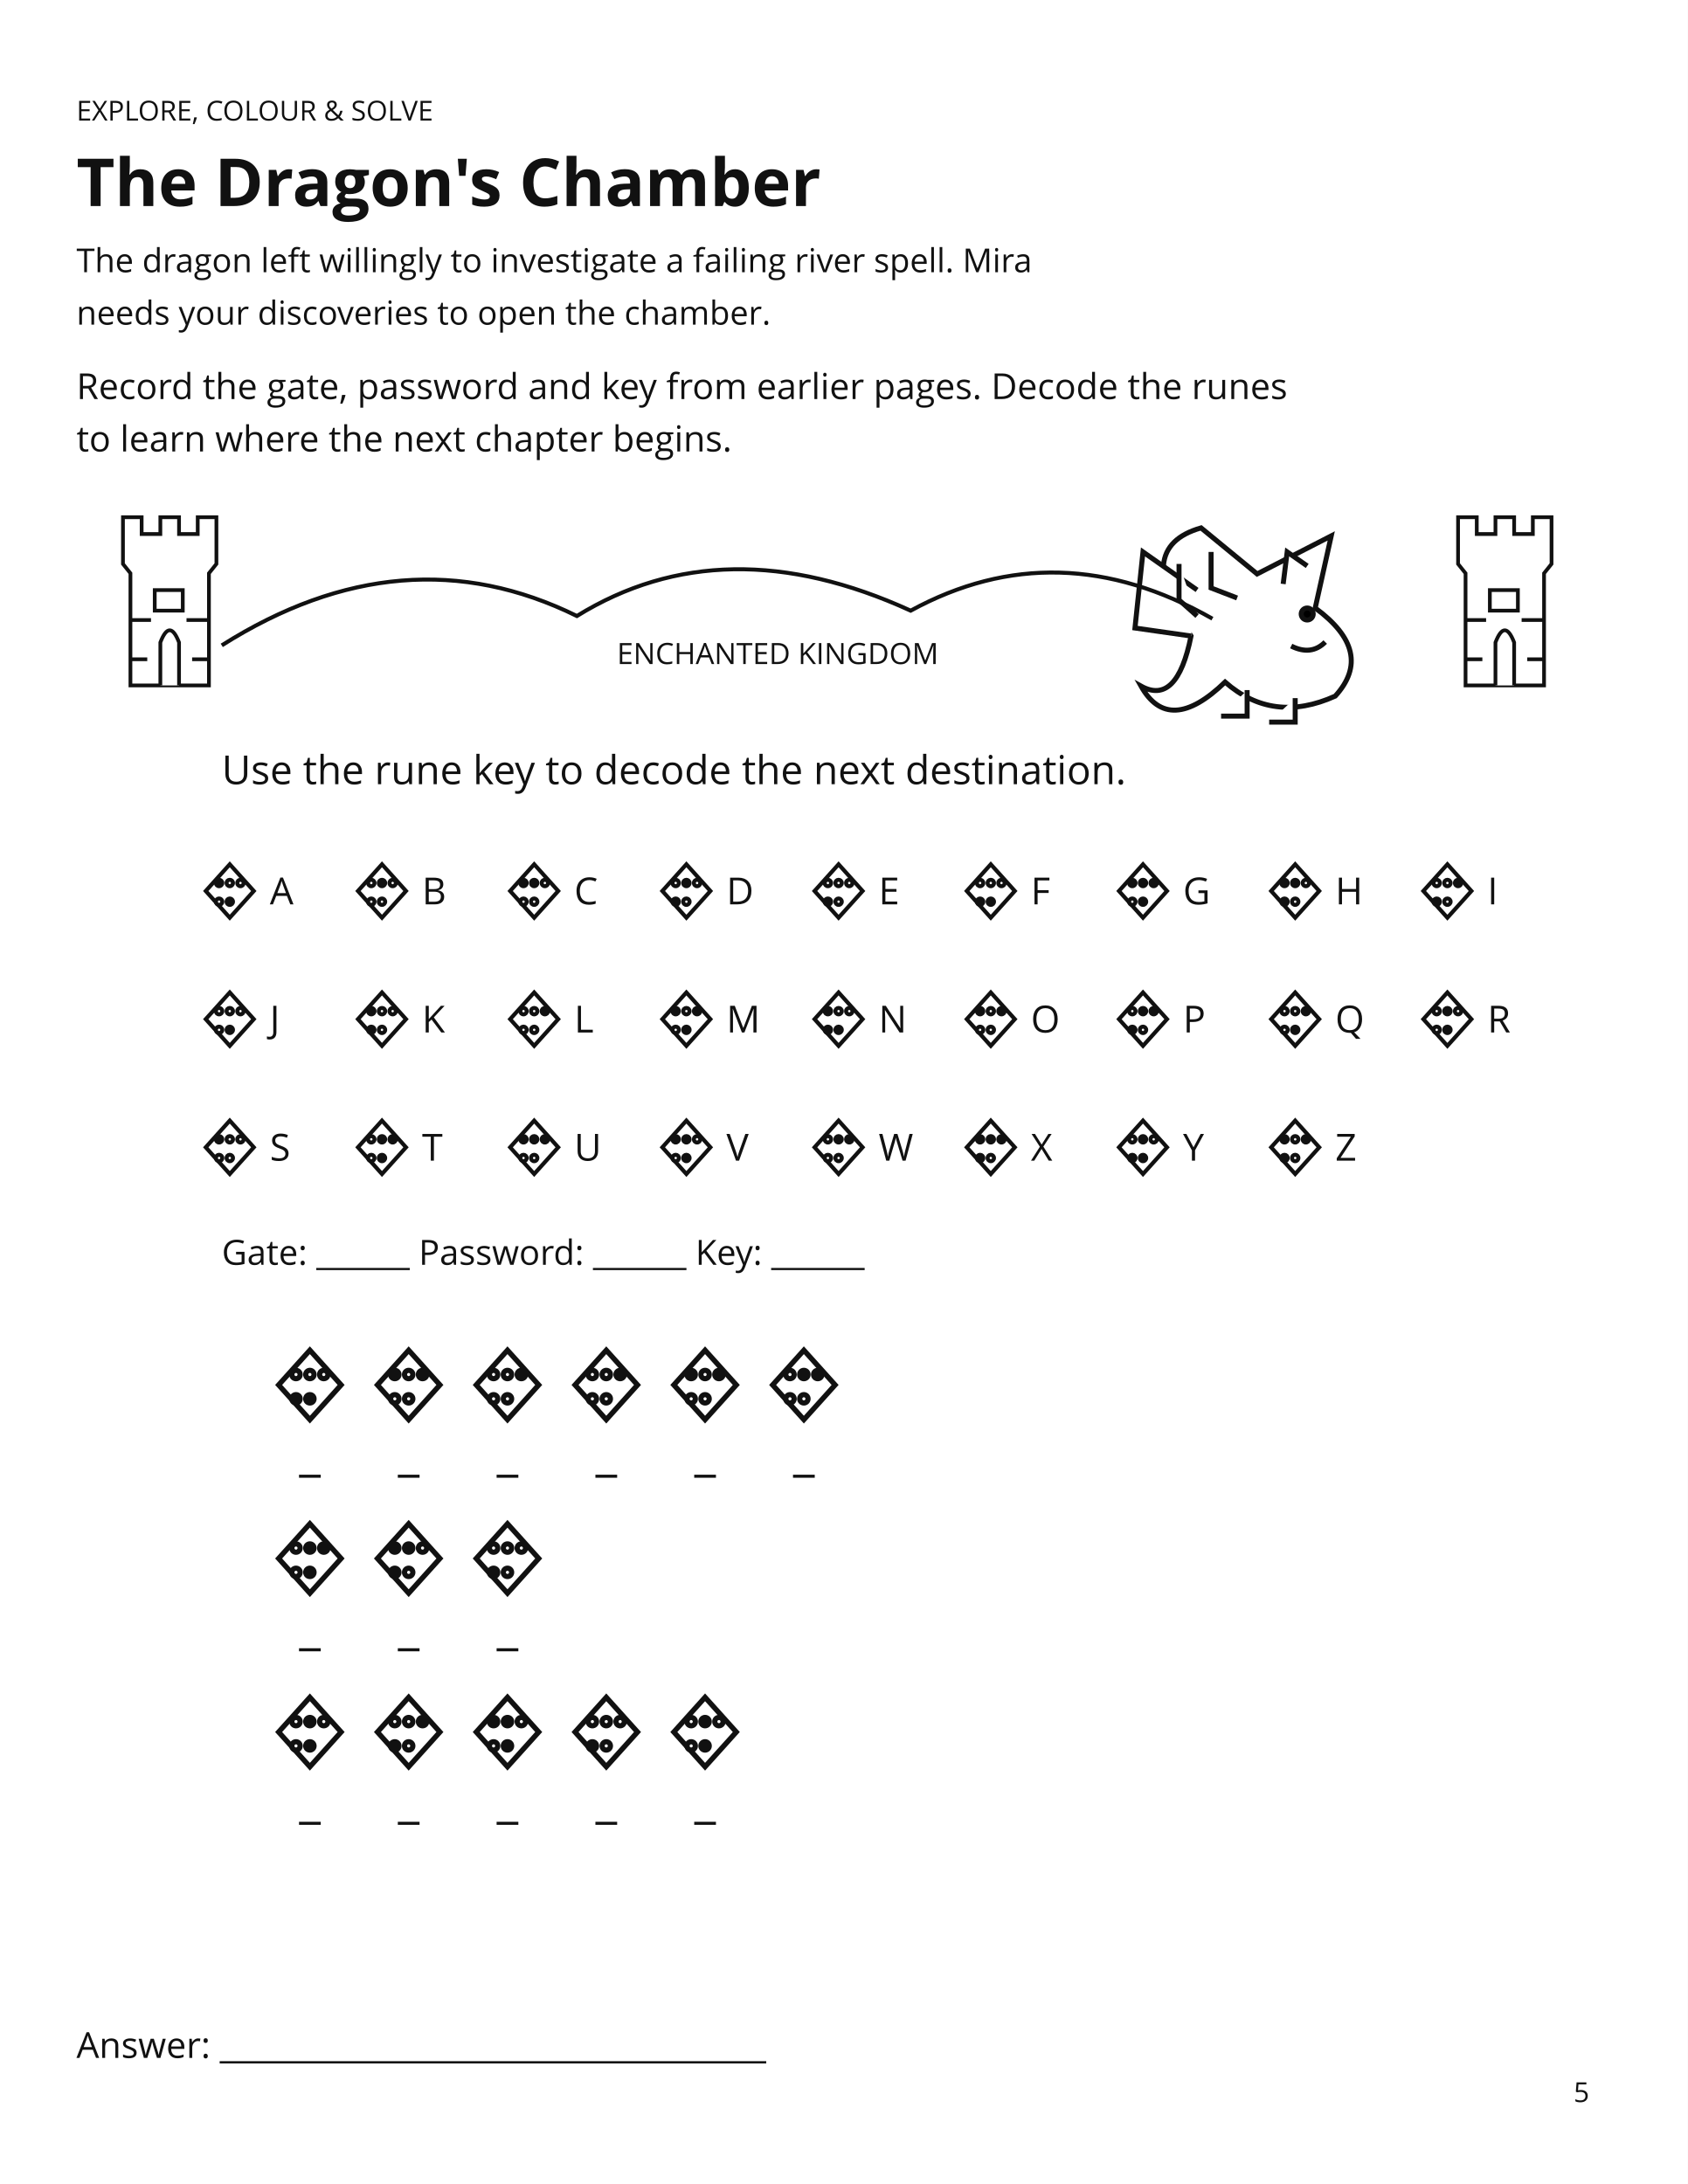
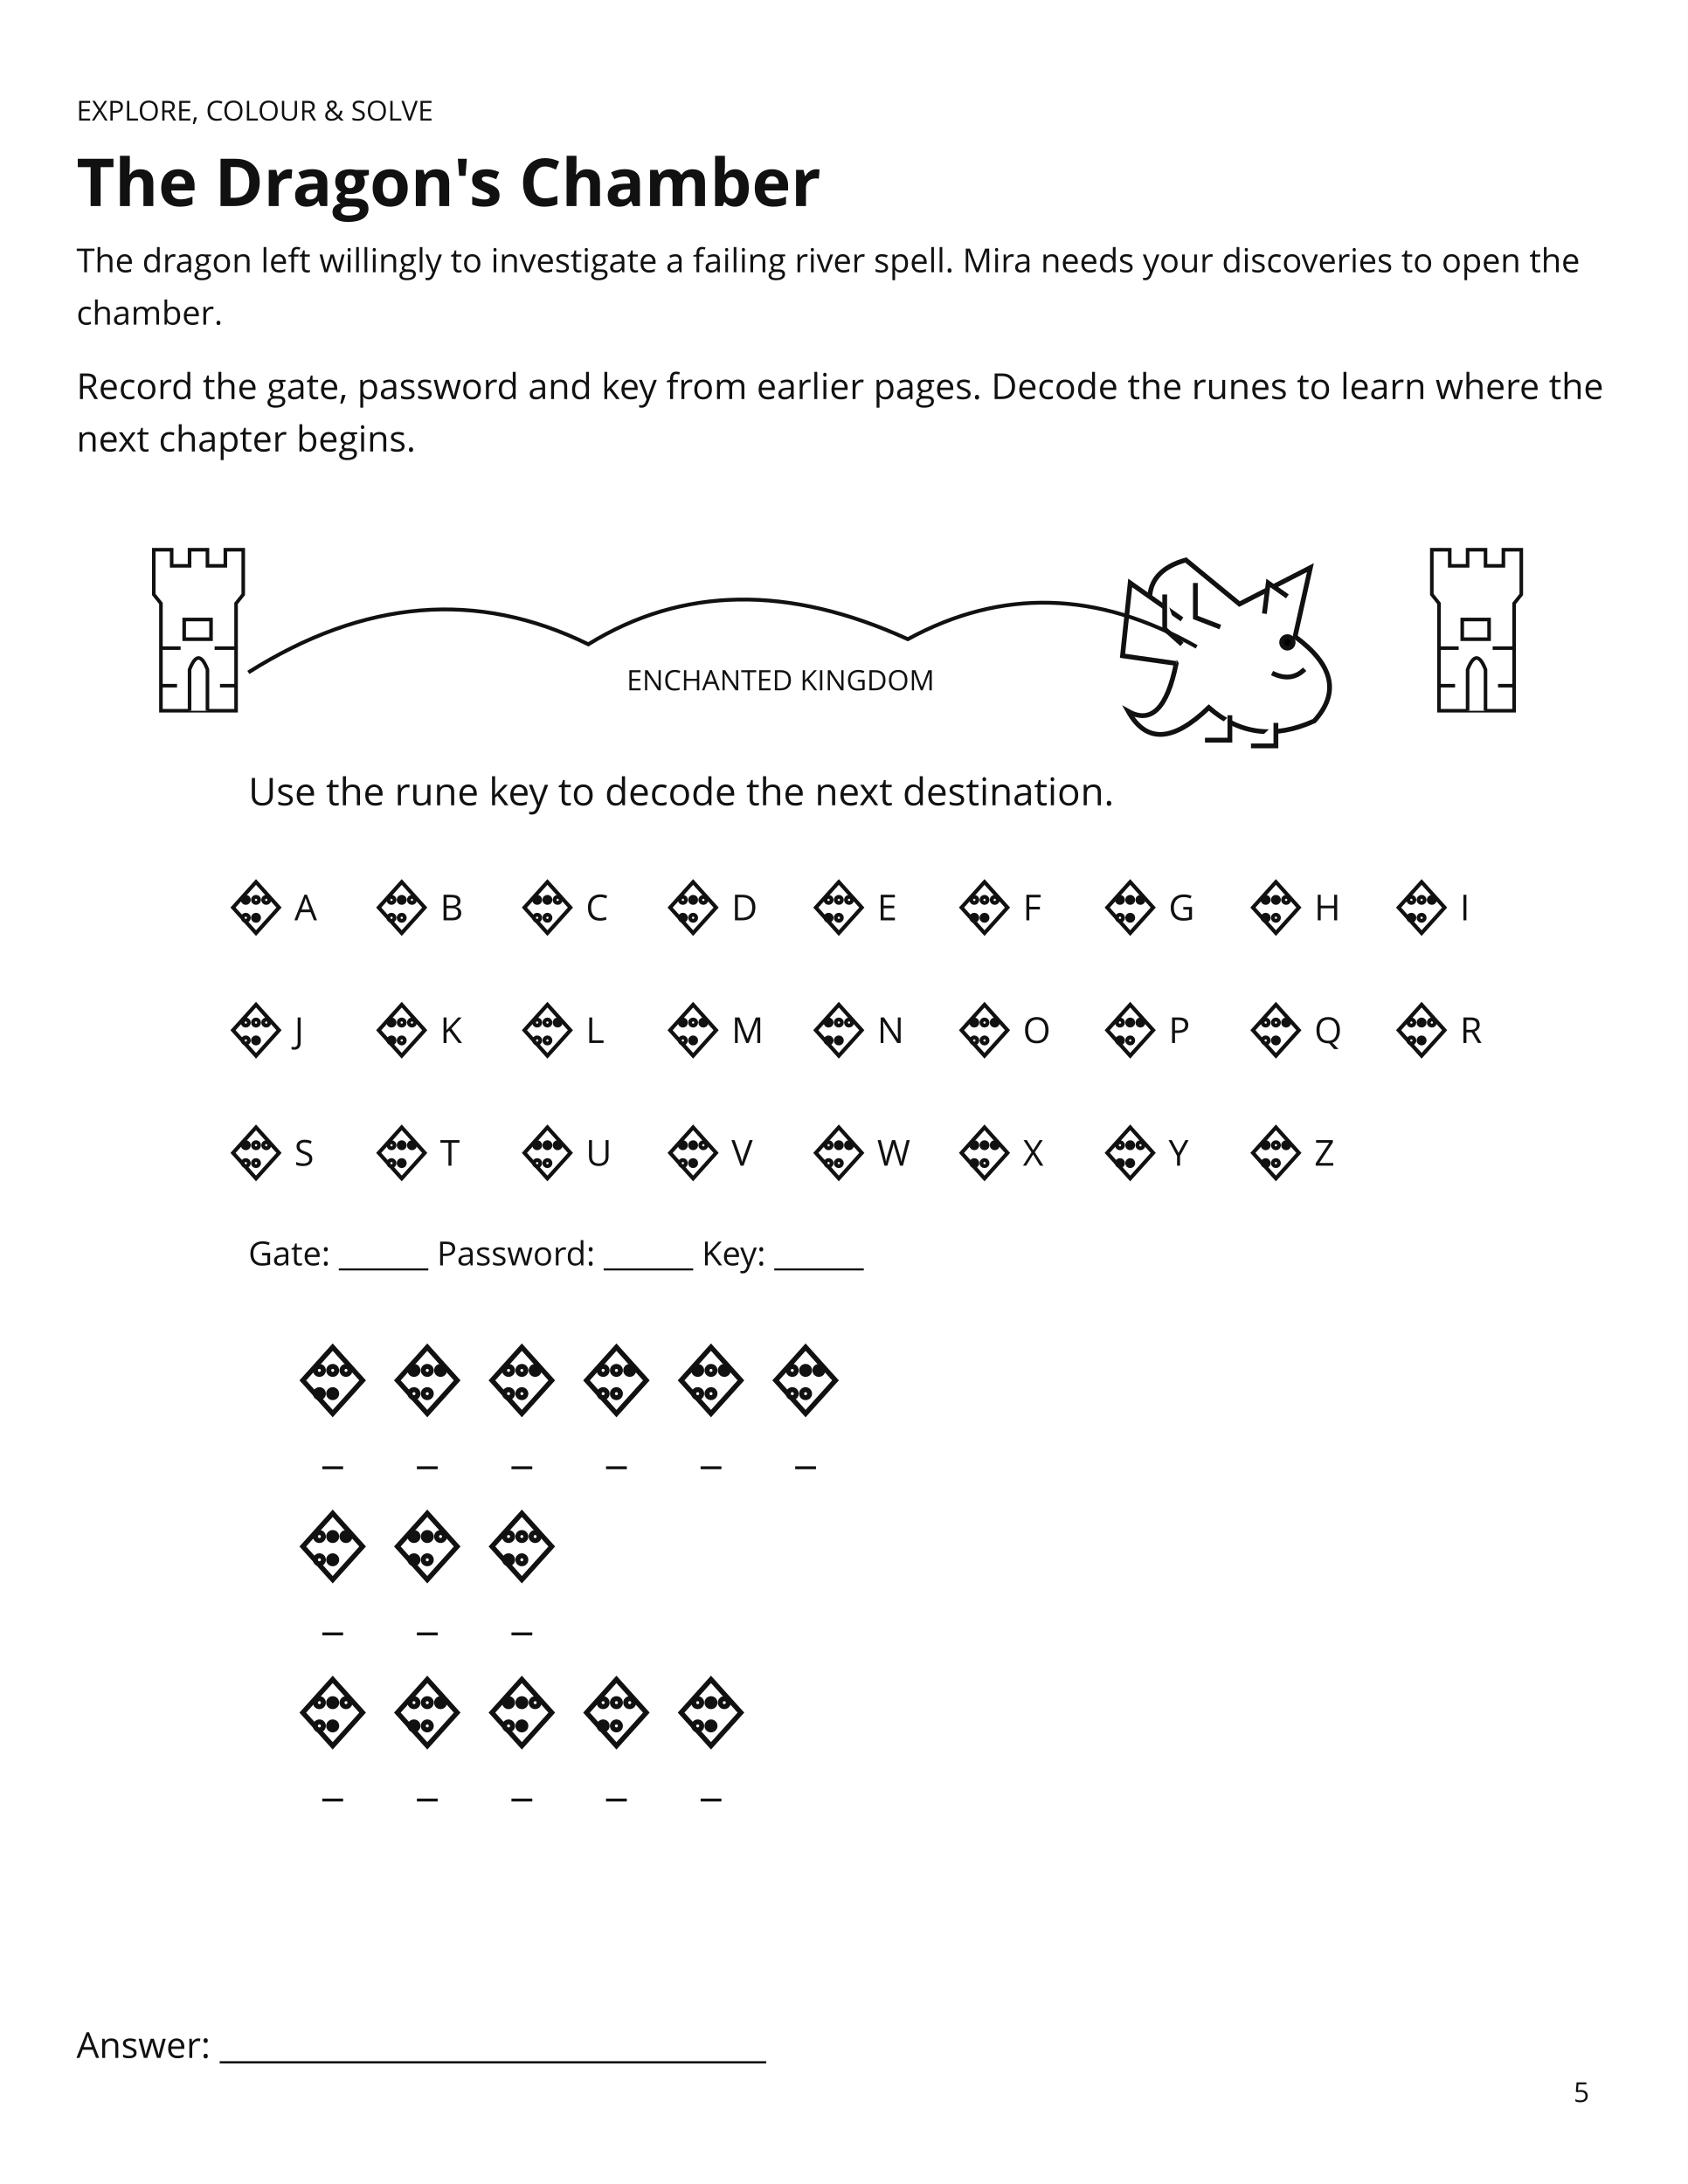
<svg xmlns="http://www.w3.org/2000/svg" width="8.5in" height="11in" viewBox="0 0 612 792" role="img" aria-label="The Dragon's Chamber">
  <rect width="100%" height="100%" fill="white" />
  <g transform="translate(27.72 27.72)">
    <text x="0" y="16" font-family="Open Sans, sans-serif" font-size="10" fill="#111" stroke="none">EXPLORE, COLOUR &amp; SOLVE</text>
    <text x="0" y="47" font-family="Open Sans, sans-serif" font-size="24" fill="#111" stroke="none" font-weight="bold">The Dragon's Chamber</text>
-     <text x="0" y="71" font-family="Open Sans, sans-serif" font-size="12" fill="#111" stroke="none">The dragon left willingly to investigate a failing river spell. Mira</text>
-     <text x="0" y="90" font-family="Open Sans, sans-serif" font-size="12" fill="#111" stroke="none">needs your discoveries to open the chamber.</text>
-     <text x="0" y="117" font-family="Open Sans, sans-serif" font-size="13" fill="#111" stroke="none">Record the gate, password and key from earlier pages. Decode the runes</text>
-     <text x="0" y="136" font-family="Open Sans, sans-serif" font-size="13" fill="#111" stroke="none">to learn where the next chapter begins.</text>
-     <g transform="translate(12.0231 155) scale(0.9682069)">
+     <text x="0" y="71" font-family="Open Sans, sans-serif" font-size="12" fill="#111" stroke="none">The dragon left willingly to investigate a failing river spell. Mira needs your discoveries to open the</text>
+     <text x="0" y="90" font-family="Open Sans, sans-serif" font-size="12" fill="#111" stroke="none">chamber.</text>
+     <text x="0" y="117" font-family="Open Sans, sans-serif" font-size="13" fill="#111" stroke="none">Record the gate, password and key from earlier pages. Decode the runes to learn where the</text>
+     <text x="0" y="136" font-family="Open Sans, sans-serif" font-size="13" fill="#111" stroke="none">next chapter begins.</text>
+     <g transform="translate(23.40241 167) scale(0.9268276)">
      <g data-layer="artwork">
        <g transform="translate(5 5) scale(0.7)" fill="white" stroke="#111" stroke-width="2">
          <path d="M0 25V0H10V9H20V0H30V9H40V0H50V25L46 30V90H4V30Z" />
          <path d="M20 90V67Q25 54 30 67V90M17 39V50H32V39ZM4 55H15M34 55H46M4 76H13M37 76H46" />
        </g>
        <g transform="translate(505 5) scale(0.7)" fill="white" stroke="#111" stroke-width="2">
          <path d="M0 25V0H10V9H20V0H30V9H40V0H50V25L46 30V90H4V30Z" />
          <path d="M20 90V67Q25 54 30 67V90M17 39V50H32V39ZM4 55H15M34 55H46M4 76H13M37 76H46" />
        </g>
        <g transform="translate(390 9) scale(.75)" fill="white" stroke="#111" stroke-width="2.5">
          <path d="M20 54Q-10 10 25 0L53 23L90 4L82 40Q112 62 92 84Q61 98 37 77Q9 104-5 79Q13 89 20 54Z" />
          <path d="M23 31L-4 12L-8 50L20 54M66 28L68 12L78 19M48 81V94H35M72 85V97H59M87 57Q80 64 70 59" />
          <circle cx="78" cy="43" r="3" fill="black" />
          <path d="M30 12L30 30L43 35M14 18L14 36L23 44" />
        </g>
        <path d="M42 53Q110 10 175 42Q230 8 300 40Q355 10 413 43" fill="none" stroke="#111" stroke-width="1.5" />
        <text x="190" y="60" font-family="Open Sans, sans-serif" font-size="11" fill="#111" stroke="none">ENCHANTED KINGDOM</text>
      </g>
      <g data-layer="puzzle" fill="none" stroke="#111" stroke-width="1.5">
        <text x="42" y="105" font-family="Open Sans, sans-serif" font-size="15" fill="#111" stroke="none">Use the rune key to decode the next destination.</text>
        <g transform="translate(45 145) scale(1)" stroke="#111" fill="white" stroke-width="1.5">
          <path d="M0-10L9 0L0 10L-9 0Z" />
          <circle cx="-4" cy="-3" r="1.2" fill="#111" />
          <circle cx="0" cy="-3" r="1.2" fill="white" />
          <circle cx="4" cy="-3" r="1.2" fill="white" />
          <circle cx="-4" cy="4" r="1.2" fill="white" />
          <circle cx="0" cy="4" r="1.2" fill="#111" />
        </g>
        <text x="60" y="150" font-family="Open Sans, sans-serif" font-size="14" fill="#111" stroke="none">A</text>
        <g transform="translate(102 145) scale(1)" stroke="#111" fill="white" stroke-width="1.5">
          <path d="M0-10L9 0L0 10L-9 0Z" />
          <circle cx="-4" cy="-3" r="1.2" fill="white" />
          <circle cx="0" cy="-3" r="1.2" fill="#111" />
          <circle cx="4" cy="-3" r="1.2" fill="white" />
          <circle cx="-4" cy="4" r="1.2" fill="white" />
          <circle cx="0" cy="4" r="1.2" fill="white" />
        </g>
        <text x="117" y="150" font-family="Open Sans, sans-serif" font-size="14" fill="#111" stroke="none">B</text>
        <g transform="translate(159 145) scale(1)" stroke="#111" fill="white" stroke-width="1.5">
          <path d="M0-10L9 0L0 10L-9 0Z" />
          <circle cx="-4" cy="-3" r="1.2" fill="#111" />
          <circle cx="0" cy="-3" r="1.2" fill="#111" />
          <circle cx="4" cy="-3" r="1.2" fill="white" />
          <circle cx="-4" cy="4" r="1.2" fill="white" />
          <circle cx="0" cy="4" r="1.2" fill="white" />
        </g>
        <text x="174" y="150" font-family="Open Sans, sans-serif" font-size="14" fill="#111" stroke="none">C</text>
        <g transform="translate(216 145) scale(1)" stroke="#111" fill="white" stroke-width="1.5">
          <path d="M0-10L9 0L0 10L-9 0Z" />
          <circle cx="-4" cy="-3" r="1.2" fill="white" />
          <circle cx="0" cy="-3" r="1.2" fill="#111" />
          <circle cx="4" cy="-3" r="1.2" fill="white" />
          <circle cx="-4" cy="4" r="1.2" fill="#111" />
          <circle cx="0" cy="4" r="1.2" fill="white" />
        </g>
        <text x="231" y="150" font-family="Open Sans, sans-serif" font-size="14" fill="#111" stroke="none">D</text>
        <g transform="translate(273 145) scale(1)" stroke="#111" fill="white" stroke-width="1.5">
          <path d="M0-10L9 0L0 10L-9 0Z" />
          <circle cx="-4" cy="-3" r="1.2" fill="white" />
          <circle cx="0" cy="-3" r="1.2" fill="white" />
          <circle cx="4" cy="-3" r="1.2" fill="white" />
          <circle cx="-4" cy="4" r="1.2" fill="#111" />
          <circle cx="0" cy="4" r="1.2" fill="white" />
        </g>
        <text x="288" y="150" font-family="Open Sans, sans-serif" font-size="14" fill="#111" stroke="none">E</text>
        <g transform="translate(330 145) scale(1)" stroke="#111" fill="white" stroke-width="1.5">
          <path d="M0-10L9 0L0 10L-9 0Z" />
          <circle cx="-4" cy="-3" r="1.2" fill="white" />
          <circle cx="0" cy="-3" r="1.2" fill="white" />
          <circle cx="4" cy="-3" r="1.2" fill="white" />
          <circle cx="-4" cy="4" r="1.2" fill="#111" />
          <circle cx="0" cy="4" r="1.2" fill="#111" />
        </g>
        <text x="345" y="150" font-family="Open Sans, sans-serif" font-size="14" fill="#111" stroke="none">F</text>
        <g transform="translate(387 145) scale(1)" stroke="#111" fill="white" stroke-width="1.5">
          <path d="M0-10L9 0L0 10L-9 0Z" />
          <circle cx="-4" cy="-3" r="1.2" fill="#111" />
          <circle cx="0" cy="-3" r="1.2" fill="#111" />
          <circle cx="4" cy="-3" r="1.2" fill="#111" />
          <circle cx="-4" cy="4" r="1.2" fill="white" />
          <circle cx="0" cy="4" r="1.2" fill="#111" />
        </g>
        <text x="402" y="150" font-family="Open Sans, sans-serif" font-size="14" fill="#111" stroke="none">G</text>
        <g transform="translate(444 145) scale(1)" stroke="#111" fill="white" stroke-width="1.5">
          <path d="M0-10L9 0L0 10L-9 0Z" />
          <circle cx="-4" cy="-3" r="1.2" fill="#111" />
          <circle cx="0" cy="-3" r="1.2" fill="#111" />
          <circle cx="4" cy="-3" r="1.2" fill="white" />
          <circle cx="-4" cy="4" r="1.2" fill="#111" />
          <circle cx="0" cy="4" r="1.2" fill="white" />
        </g>
        <text x="459" y="150" font-family="Open Sans, sans-serif" font-size="14" fill="#111" stroke="none">H</text>
        <g transform="translate(501 145) scale(1)" stroke="#111" fill="white" stroke-width="1.5">
          <path d="M0-10L9 0L0 10L-9 0Z" />
          <circle cx="-4" cy="-3" r="1.2" fill="white" />
          <circle cx="0" cy="-3" r="1.2" fill="white" />
          <circle cx="4" cy="-3" r="1.2" fill="#111" />
          <circle cx="-4" cy="4" r="1.2" fill="#111" />
          <circle cx="0" cy="4" r="1.2" fill="white" />
        </g>
        <text x="516" y="150" font-family="Open Sans, sans-serif" font-size="14" fill="#111" stroke="none">I</text>
        <g transform="translate(45 193) scale(1)" stroke="#111" fill="white" stroke-width="1.5">
          <path d="M0-10L9 0L0 10L-9 0Z" />
          <circle cx="-4" cy="-3" r="1.2" fill="white" />
          <circle cx="0" cy="-3" r="1.2" fill="white" />
          <circle cx="4" cy="-3" r="1.2" fill="white" />
          <circle cx="-4" cy="4" r="1.2" fill="white" />
          <circle cx="0" cy="4" r="1.2" fill="#111" />
        </g>
        <text x="60" y="198" font-family="Open Sans, sans-serif" font-size="14" fill="#111" stroke="none">J</text>
        <g transform="translate(102 193) scale(1)" stroke="#111" fill="white" stroke-width="1.5">
          <path d="M0-10L9 0L0 10L-9 0Z" />
          <circle cx="-4" cy="-3" r="1.2" fill="#111" />
          <circle cx="0" cy="-3" r="1.2" fill="white" />
          <circle cx="4" cy="-3" r="1.2" fill="white" />
          <circle cx="-4" cy="4" r="1.2" fill="#111" />
          <circle cx="0" cy="4" r="1.2" fill="white" />
        </g>
        <text x="117" y="198" font-family="Open Sans, sans-serif" font-size="14" fill="#111" stroke="none">K</text>
        <g transform="translate(159 193) scale(1)" stroke="#111" fill="white" stroke-width="1.5">
          <path d="M0-10L9 0L0 10L-9 0Z" />
          <circle cx="-4" cy="-3" r="1.2" fill="white" />
          <circle cx="0" cy="-3" r="1.2" fill="white" />
          <circle cx="4" cy="-3" r="1.2" fill="#111" />
          <circle cx="-4" cy="4" r="1.2" fill="white" />
          <circle cx="0" cy="4" r="1.2" fill="white" />
        </g>
        <text x="174" y="198" font-family="Open Sans, sans-serif" font-size="14" fill="#111" stroke="none">L</text>
        <g transform="translate(216 193) scale(1)" stroke="#111" fill="white" stroke-width="1.5">
          <path d="M0-10L9 0L0 10L-9 0Z" />
          <circle cx="-4" cy="-3" r="1.2" fill="#111" />
          <circle cx="0" cy="-3" r="1.2" fill="white" />
          <circle cx="4" cy="-3" r="1.2" fill="#111" />
          <circle cx="-4" cy="4" r="1.2" fill="white" />
          <circle cx="0" cy="4" r="1.2" fill="#111" />
        </g>
        <text x="231" y="198" font-family="Open Sans, sans-serif" font-size="14" fill="#111" stroke="none">M</text>
        <g transform="translate(273 193) scale(1)" stroke="#111" fill="white" stroke-width="1.5">
          <path d="M0-10L9 0L0 10L-9 0Z" />
          <circle cx="-4" cy="-3" r="1.2" fill="#111" />
          <circle cx="0" cy="-3" r="1.2" fill="white" />
          <circle cx="4" cy="-3" r="1.2" fill="white" />
          <circle cx="-4" cy="4" r="1.2" fill="#111" />
          <circle cx="0" cy="4" r="1.2" fill="#111" />
        </g>
        <text x="288" y="198" font-family="Open Sans, sans-serif" font-size="14" fill="#111" stroke="none">N</text>
        <g transform="translate(330 193) scale(1)" stroke="#111" fill="white" stroke-width="1.5">
          <path d="M0-10L9 0L0 10L-9 0Z" />
          <circle cx="-4" cy="-3" r="1.2" fill="#111" />
          <circle cx="0" cy="-3" r="1.2" fill="white" />
          <circle cx="4" cy="-3" r="1.2" fill="#111" />
          <circle cx="-4" cy="4" r="1.2" fill="white" />
          <circle cx="0" cy="4" r="1.2" fill="white" />
        </g>
        <text x="345" y="198" font-family="Open Sans, sans-serif" font-size="14" fill="#111" stroke="none">O</text>
        <g transform="translate(387 193) scale(1)" stroke="#111" fill="white" stroke-width="1.5">
          <path d="M0-10L9 0L0 10L-9 0Z" />
          <circle cx="-4" cy="-3" r="1.2" fill="white" />
          <circle cx="0" cy="-3" r="1.2" fill="#111" />
          <circle cx="4" cy="-3" r="1.2" fill="#111" />
          <circle cx="-4" cy="4" r="1.2" fill="#111" />
          <circle cx="0" cy="4" r="1.2" fill="white" />
        </g>
        <text x="402" y="198" font-family="Open Sans, sans-serif" font-size="14" fill="#111" stroke="none">P</text>
        <g transform="translate(444 193) scale(1)" stroke="#111" fill="white" stroke-width="1.5">
          <path d="M0-10L9 0L0 10L-9 0Z" />
          <circle cx="-4" cy="-3" r="1.2" fill="white" />
          <circle cx="0" cy="-3" r="1.2" fill="white" />
          <circle cx="4" cy="-3" r="1.2" fill="#111" />
          <circle cx="-4" cy="4" r="1.2" fill="white" />
          <circle cx="0" cy="4" r="1.2" fill="#111" />
        </g>
        <text x="459" y="198" font-family="Open Sans, sans-serif" font-size="14" fill="#111" stroke="none">Q</text>
        <g transform="translate(501 193) scale(1)" stroke="#111" fill="white" stroke-width="1.5">
          <path d="M0-10L9 0L0 10L-9 0Z" />
          <circle cx="-4" cy="-3" r="1.2" fill="white" />
          <circle cx="0" cy="-3" r="1.2" fill="#111" />
          <circle cx="4" cy="-3" r="1.2" fill="white" />
          <circle cx="-4" cy="4" r="1.2" fill="white" />
          <circle cx="0" cy="4" r="1.2" fill="#111" />
        </g>
        <text x="516" y="198" font-family="Open Sans, sans-serif" font-size="14" fill="#111" stroke="none">R</text>
        <g transform="translate(45 241) scale(1)" stroke="#111" fill="white" stroke-width="1.5">
          <path d="M0-10L9 0L0 10L-9 0Z" />
          <circle cx="-4" cy="-3" r="1.2" fill="#111" />
          <circle cx="0" cy="-3" r="1.2" fill="white" />
          <circle cx="4" cy="-3" r="1.2" fill="white" />
          <circle cx="-4" cy="4" r="1.2" fill="white" />
          <circle cx="0" cy="4" r="1.2" fill="white" />
        </g>
        <text x="60" y="246" font-family="Open Sans, sans-serif" font-size="14" fill="#111" stroke="none">S</text>
        <g transform="translate(102 241) scale(1)" stroke="#111" fill="white" stroke-width="1.5">
          <path d="M0-10L9 0L0 10L-9 0Z" />
          <circle cx="-4" cy="-3" r="1.2" fill="white" />
          <circle cx="0" cy="-3" r="1.2" fill="#111" />
          <circle cx="4" cy="-3" r="1.2" fill="#111" />
          <circle cx="-4" cy="4" r="1.2" fill="white" />
          <circle cx="0" cy="4" r="1.2" fill="#111" />
        </g>
        <text x="117" y="246" font-family="Open Sans, sans-serif" font-size="14" fill="#111" stroke="none">T</text>
        <g transform="translate(159 241) scale(1)" stroke="#111" fill="white" stroke-width="1.5">
          <path d="M0-10L9 0L0 10L-9 0Z" />
          <circle cx="-4" cy="-3" r="1.2" fill="#111" />
          <circle cx="0" cy="-3" r="1.2" fill="#111" />
          <circle cx="4" cy="-3" r="1.2" fill="#111" />
          <circle cx="-4" cy="4" r="1.2" fill="white" />
          <circle cx="0" cy="4" r="1.2" fill="white" />
        </g>
        <text x="174" y="246" font-family="Open Sans, sans-serif" font-size="14" fill="#111" stroke="none">U</text>
        <g transform="translate(216 241) scale(1)" stroke="#111" fill="white" stroke-width="1.5">
          <path d="M0-10L9 0L0 10L-9 0Z" />
          <circle cx="-4" cy="-3" r="1.2" fill="#111" />
          <circle cx="0" cy="-3" r="1.2" fill="#111" />
          <circle cx="4" cy="-3" r="1.2" fill="white" />
          <circle cx="-4" cy="4" r="1.2" fill="white" />
          <circle cx="0" cy="4" r="1.2" fill="#111" />
        </g>
        <text x="231" y="246" font-family="Open Sans, sans-serif" font-size="14" fill="#111" stroke="none">V</text>
        <g transform="translate(273 241) scale(1)" stroke="#111" fill="white" stroke-width="1.5">
          <path d="M0-10L9 0L0 10L-9 0Z" />
          <circle cx="-4" cy="-3" r="1.2" fill="white" />
          <circle cx="0" cy="-3" r="1.2" fill="#111" />
          <circle cx="4" cy="-3" r="1.2" fill="#111" />
          <circle cx="-4" cy="4" r="1.2" fill="white" />
          <circle cx="0" cy="4" r="1.2" fill="white" />
        </g>
        <text x="288" y="246" font-family="Open Sans, sans-serif" font-size="14" fill="#111" stroke="none">W</text>
        <g transform="translate(330 241) scale(1)" stroke="#111" fill="white" stroke-width="1.5">
          <path d="M0-10L9 0L0 10L-9 0Z" />
          <circle cx="-4" cy="-3" r="1.2" fill="#111" />
          <circle cx="0" cy="-3" r="1.2" fill="#111" />
          <circle cx="4" cy="-3" r="1.2" fill="#111" />
          <circle cx="-4" cy="4" r="1.2" fill="#111" />
          <circle cx="0" cy="4" r="1.2" fill="white" />
        </g>
        <text x="345" y="246" font-family="Open Sans, sans-serif" font-size="14" fill="#111" stroke="none">X</text>
        <g transform="translate(387 241) scale(1)" stroke="#111" fill="white" stroke-width="1.5">
          <path d="M0-10L9 0L0 10L-9 0Z" />
          <circle cx="-4" cy="-3" r="1.2" fill="white" />
          <circle cx="0" cy="-3" r="1.2" fill="#111" />
          <circle cx="4" cy="-3" r="1.2" fill="white" />
          <circle cx="-4" cy="4" r="1.2" fill="#111" />
          <circle cx="0" cy="4" r="1.2" fill="#111" />
        </g>
        <text x="402" y="246" font-family="Open Sans, sans-serif" font-size="14" fill="#111" stroke="none">Y</text>
        <g transform="translate(444 241) scale(1)" stroke="#111" fill="white" stroke-width="1.5">
          <path d="M0-10L9 0L0 10L-9 0Z" />
          <circle cx="-4" cy="-3" r="1.2" fill="#111" />
          <circle cx="0" cy="-3" r="1.2" fill="white" />
          <circle cx="4" cy="-3" r="1.2" fill="#111" />
          <circle cx="-4" cy="4" r="1.2" fill="#111" />
          <circle cx="0" cy="4" r="1.2" fill="white" />
        </g>
        <text x="459" y="246" font-family="Open Sans, sans-serif" font-size="14" fill="#111" stroke="none">Z</text>
        <text x="42" y="285" font-family="Open Sans, sans-serif" font-size="13" fill="#111" stroke="none">Gate: ______   Password: ______   Key: ______</text>
        <g transform="translate(75 330) scale(1.3)" stroke="#111" fill="white" stroke-width="1.5">
          <path d="M0-10L9 0L0 10L-9 0Z" />
          <circle cx="-4" cy="-3" r="1.2" fill="white" />
          <circle cx="0" cy="-3" r="1.2" fill="white" />
          <circle cx="4" cy="-3" r="1.2" fill="white" />
          <circle cx="-4" cy="4" r="1.2" fill="#111" />
          <circle cx="0" cy="4" r="1.2" fill="#111" />
        </g>
        <text x="75" y="362" font-family="Open Sans, sans-serif" font-size="18" fill="#111" stroke="none" text-anchor="middle">_</text>
        <g transform="translate(112 330) scale(1.3)" stroke="#111" fill="white" stroke-width="1.5">
          <path d="M0-10L9 0L0 10L-9 0Z" />
          <circle cx="-4" cy="-3" r="1.2" fill="#111" />
          <circle cx="0" cy="-3" r="1.2" fill="white" />
          <circle cx="4" cy="-3" r="1.2" fill="#111" />
          <circle cx="-4" cy="4" r="1.2" fill="white" />
          <circle cx="0" cy="4" r="1.2" fill="white" />
        </g>
        <text x="112" y="362" font-family="Open Sans, sans-serif" font-size="18" fill="#111" stroke="none" text-anchor="middle">_</text>
        <g transform="translate(149 330) scale(1.3)" stroke="#111" fill="white" stroke-width="1.5">
          <path d="M0-10L9 0L0 10L-9 0Z" />
          <circle cx="-4" cy="-3" r="1.2" fill="white" />
          <circle cx="0" cy="-3" r="1.2" fill="white" />
          <circle cx="4" cy="-3" r="1.2" fill="#111" />
          <circle cx="-4" cy="4" r="1.2" fill="white" />
          <circle cx="0" cy="4" r="1.2" fill="white" />
        </g>
        <text x="149" y="362" font-family="Open Sans, sans-serif" font-size="18" fill="#111" stroke="none" text-anchor="middle">_</text>
        <g transform="translate(186 330) scale(1.3)" stroke="#111" fill="white" stroke-width="1.5">
          <path d="M0-10L9 0L0 10L-9 0Z" />
          <circle cx="-4" cy="-3" r="1.2" fill="white" />
          <circle cx="0" cy="-3" r="1.2" fill="white" />
          <circle cx="4" cy="-3" r="1.2" fill="#111" />
          <circle cx="-4" cy="4" r="1.2" fill="white" />
          <circle cx="0" cy="4" r="1.2" fill="white" />
        </g>
        <text x="186" y="362" font-family="Open Sans, sans-serif" font-size="18" fill="#111" stroke="none" text-anchor="middle">_</text>
        <g transform="translate(223 330) scale(1.3)" stroke="#111" fill="white" stroke-width="1.5">
          <path d="M0-10L9 0L0 10L-9 0Z" />
          <circle cx="-4" cy="-3" r="1.2" fill="#111" />
          <circle cx="0" cy="-3" r="1.2" fill="white" />
          <circle cx="4" cy="-3" r="1.2" fill="#111" />
          <circle cx="-4" cy="4" r="1.2" fill="white" />
          <circle cx="0" cy="4" r="1.2" fill="white" />
        </g>
        <text x="223" y="362" font-family="Open Sans, sans-serif" font-size="18" fill="#111" stroke="none" text-anchor="middle">_</text>
        <g transform="translate(260 330) scale(1.3)" stroke="#111" fill="white" stroke-width="1.5">
          <path d="M0-10L9 0L0 10L-9 0Z" />
          <circle cx="-4" cy="-3" r="1.2" fill="white" />
          <circle cx="0" cy="-3" r="1.2" fill="#111" />
          <circle cx="4" cy="-3" r="1.2" fill="#111" />
          <circle cx="-4" cy="4" r="1.2" fill="white" />
          <circle cx="0" cy="4" r="1.2" fill="white" />
        </g>
        <text x="260" y="362" font-family="Open Sans, sans-serif" font-size="18" fill="#111" stroke="none" text-anchor="middle">_</text>
        <g transform="translate(75 395) scale(1.3)" stroke="#111" fill="white" stroke-width="1.5">
          <path d="M0-10L9 0L0 10L-9 0Z" />
          <circle cx="-4" cy="-3" r="1.2" fill="white" />
          <circle cx="0" cy="-3" r="1.2" fill="#111" />
          <circle cx="4" cy="-3" r="1.2" fill="#111" />
          <circle cx="-4" cy="4" r="1.2" fill="white" />
          <circle cx="0" cy="4" r="1.2" fill="#111" />
        </g>
        <text x="75" y="427" font-family="Open Sans, sans-serif" font-size="18" fill="#111" stroke="none" text-anchor="middle">_</text>
        <g transform="translate(112 395) scale(1.3)" stroke="#111" fill="white" stroke-width="1.5">
          <path d="M0-10L9 0L0 10L-9 0Z" />
          <circle cx="-4" cy="-3" r="1.2" fill="#111" />
          <circle cx="0" cy="-3" r="1.2" fill="#111" />
          <circle cx="4" cy="-3" r="1.2" fill="white" />
          <circle cx="-4" cy="4" r="1.2" fill="#111" />
          <circle cx="0" cy="4" r="1.2" fill="white" />
        </g>
        <text x="112" y="427" font-family="Open Sans, sans-serif" font-size="18" fill="#111" stroke="none" text-anchor="middle">_</text>
        <g transform="translate(149 395) scale(1.3)" stroke="#111" fill="white" stroke-width="1.5">
          <path d="M0-10L9 0L0 10L-9 0Z" />
          <circle cx="-4" cy="-3" r="1.2" fill="white" />
          <circle cx="0" cy="-3" r="1.2" fill="white" />
          <circle cx="4" cy="-3" r="1.2" fill="white" />
          <circle cx="-4" cy="4" r="1.2" fill="#111" />
          <circle cx="0" cy="4" r="1.2" fill="white" />
        </g>
        <text x="149" y="427" font-family="Open Sans, sans-serif" font-size="18" fill="#111" stroke="none" text-anchor="middle">_</text>
        <g transform="translate(75 460) scale(1.3)" stroke="#111" fill="white" stroke-width="1.5">
          <path d="M0-10L9 0L0 10L-9 0Z" />
          <circle cx="-4" cy="-3" r="1.2" fill="white" />
          <circle cx="0" cy="-3" r="1.2" fill="#111" />
          <circle cx="4" cy="-3" r="1.2" fill="white" />
          <circle cx="-4" cy="4" r="1.2" fill="white" />
          <circle cx="0" cy="4" r="1.2" fill="#111" />
        </g>
        <text x="75" y="492" font-family="Open Sans, sans-serif" font-size="18" fill="#111" stroke="none" text-anchor="middle">_</text>
        <g transform="translate(112 460) scale(1.3)" stroke="#111" fill="white" stroke-width="1.5">
          <path d="M0-10L9 0L0 10L-9 0Z" />
          <circle cx="-4" cy="-3" r="1.2" fill="white" />
          <circle cx="0" cy="-3" r="1.2" fill="white" />
          <circle cx="4" cy="-3" r="1.2" fill="#111" />
          <circle cx="-4" cy="4" r="1.2" fill="#111" />
          <circle cx="0" cy="4" r="1.2" fill="white" />
        </g>
        <text x="112" y="492" font-family="Open Sans, sans-serif" font-size="18" fill="#111" stroke="none" text-anchor="middle">_</text>
        <g transform="translate(149 460) scale(1.3)" stroke="#111" fill="white" stroke-width="1.5">
          <path d="M0-10L9 0L0 10L-9 0Z" />
          <circle cx="-4" cy="-3" r="1.2" fill="#111" />
          <circle cx="0" cy="-3" r="1.2" fill="#111" />
          <circle cx="4" cy="-3" r="1.2" fill="white" />
          <circle cx="-4" cy="4" r="1.2" fill="white" />
          <circle cx="0" cy="4" r="1.2" fill="#111" />
        </g>
        <text x="149" y="492" font-family="Open Sans, sans-serif" font-size="18" fill="#111" stroke="none" text-anchor="middle">_</text>
        <g transform="translate(186 460) scale(1.3)" stroke="#111" fill="white" stroke-width="1.5">
          <path d="M0-10L9 0L0 10L-9 0Z" />
          <circle cx="-4" cy="-3" r="1.2" fill="white" />
          <circle cx="0" cy="-3" r="1.2" fill="white" />
          <circle cx="4" cy="-3" r="1.2" fill="white" />
          <circle cx="-4" cy="4" r="1.2" fill="#111" />
          <circle cx="0" cy="4" r="1.2" fill="white" />
        </g>
        <text x="186" y="492" font-family="Open Sans, sans-serif" font-size="18" fill="#111" stroke="none" text-anchor="middle">_</text>
        <g transform="translate(223 460) scale(1.3)" stroke="#111" fill="white" stroke-width="1.5">
          <path d="M0-10L9 0L0 10L-9 0Z" />
          <circle cx="-4" cy="-3" r="1.2" fill="white" />
          <circle cx="0" cy="-3" r="1.2" fill="#111" />
          <circle cx="4" cy="-3" r="1.2" fill="white" />
          <circle cx="-4" cy="4" r="1.2" fill="white" />
          <circle cx="0" cy="4" r="1.2" fill="#111" />
        </g>
        <text x="223" y="492" font-family="Open Sans, sans-serif" font-size="18" fill="#111" stroke="none" text-anchor="middle">_</text>
      </g>
    </g>
    <text x="0" y="718.56" font-family="Open Sans, sans-serif" font-size="13" fill="#111" stroke="none">Answer: __________________________________</text>
    <text x="548.56" y="734.56" font-family="Open Sans, sans-serif" font-size="10" fill="#111" stroke="none" text-anchor="end">5</text>
  </g>
</svg>
